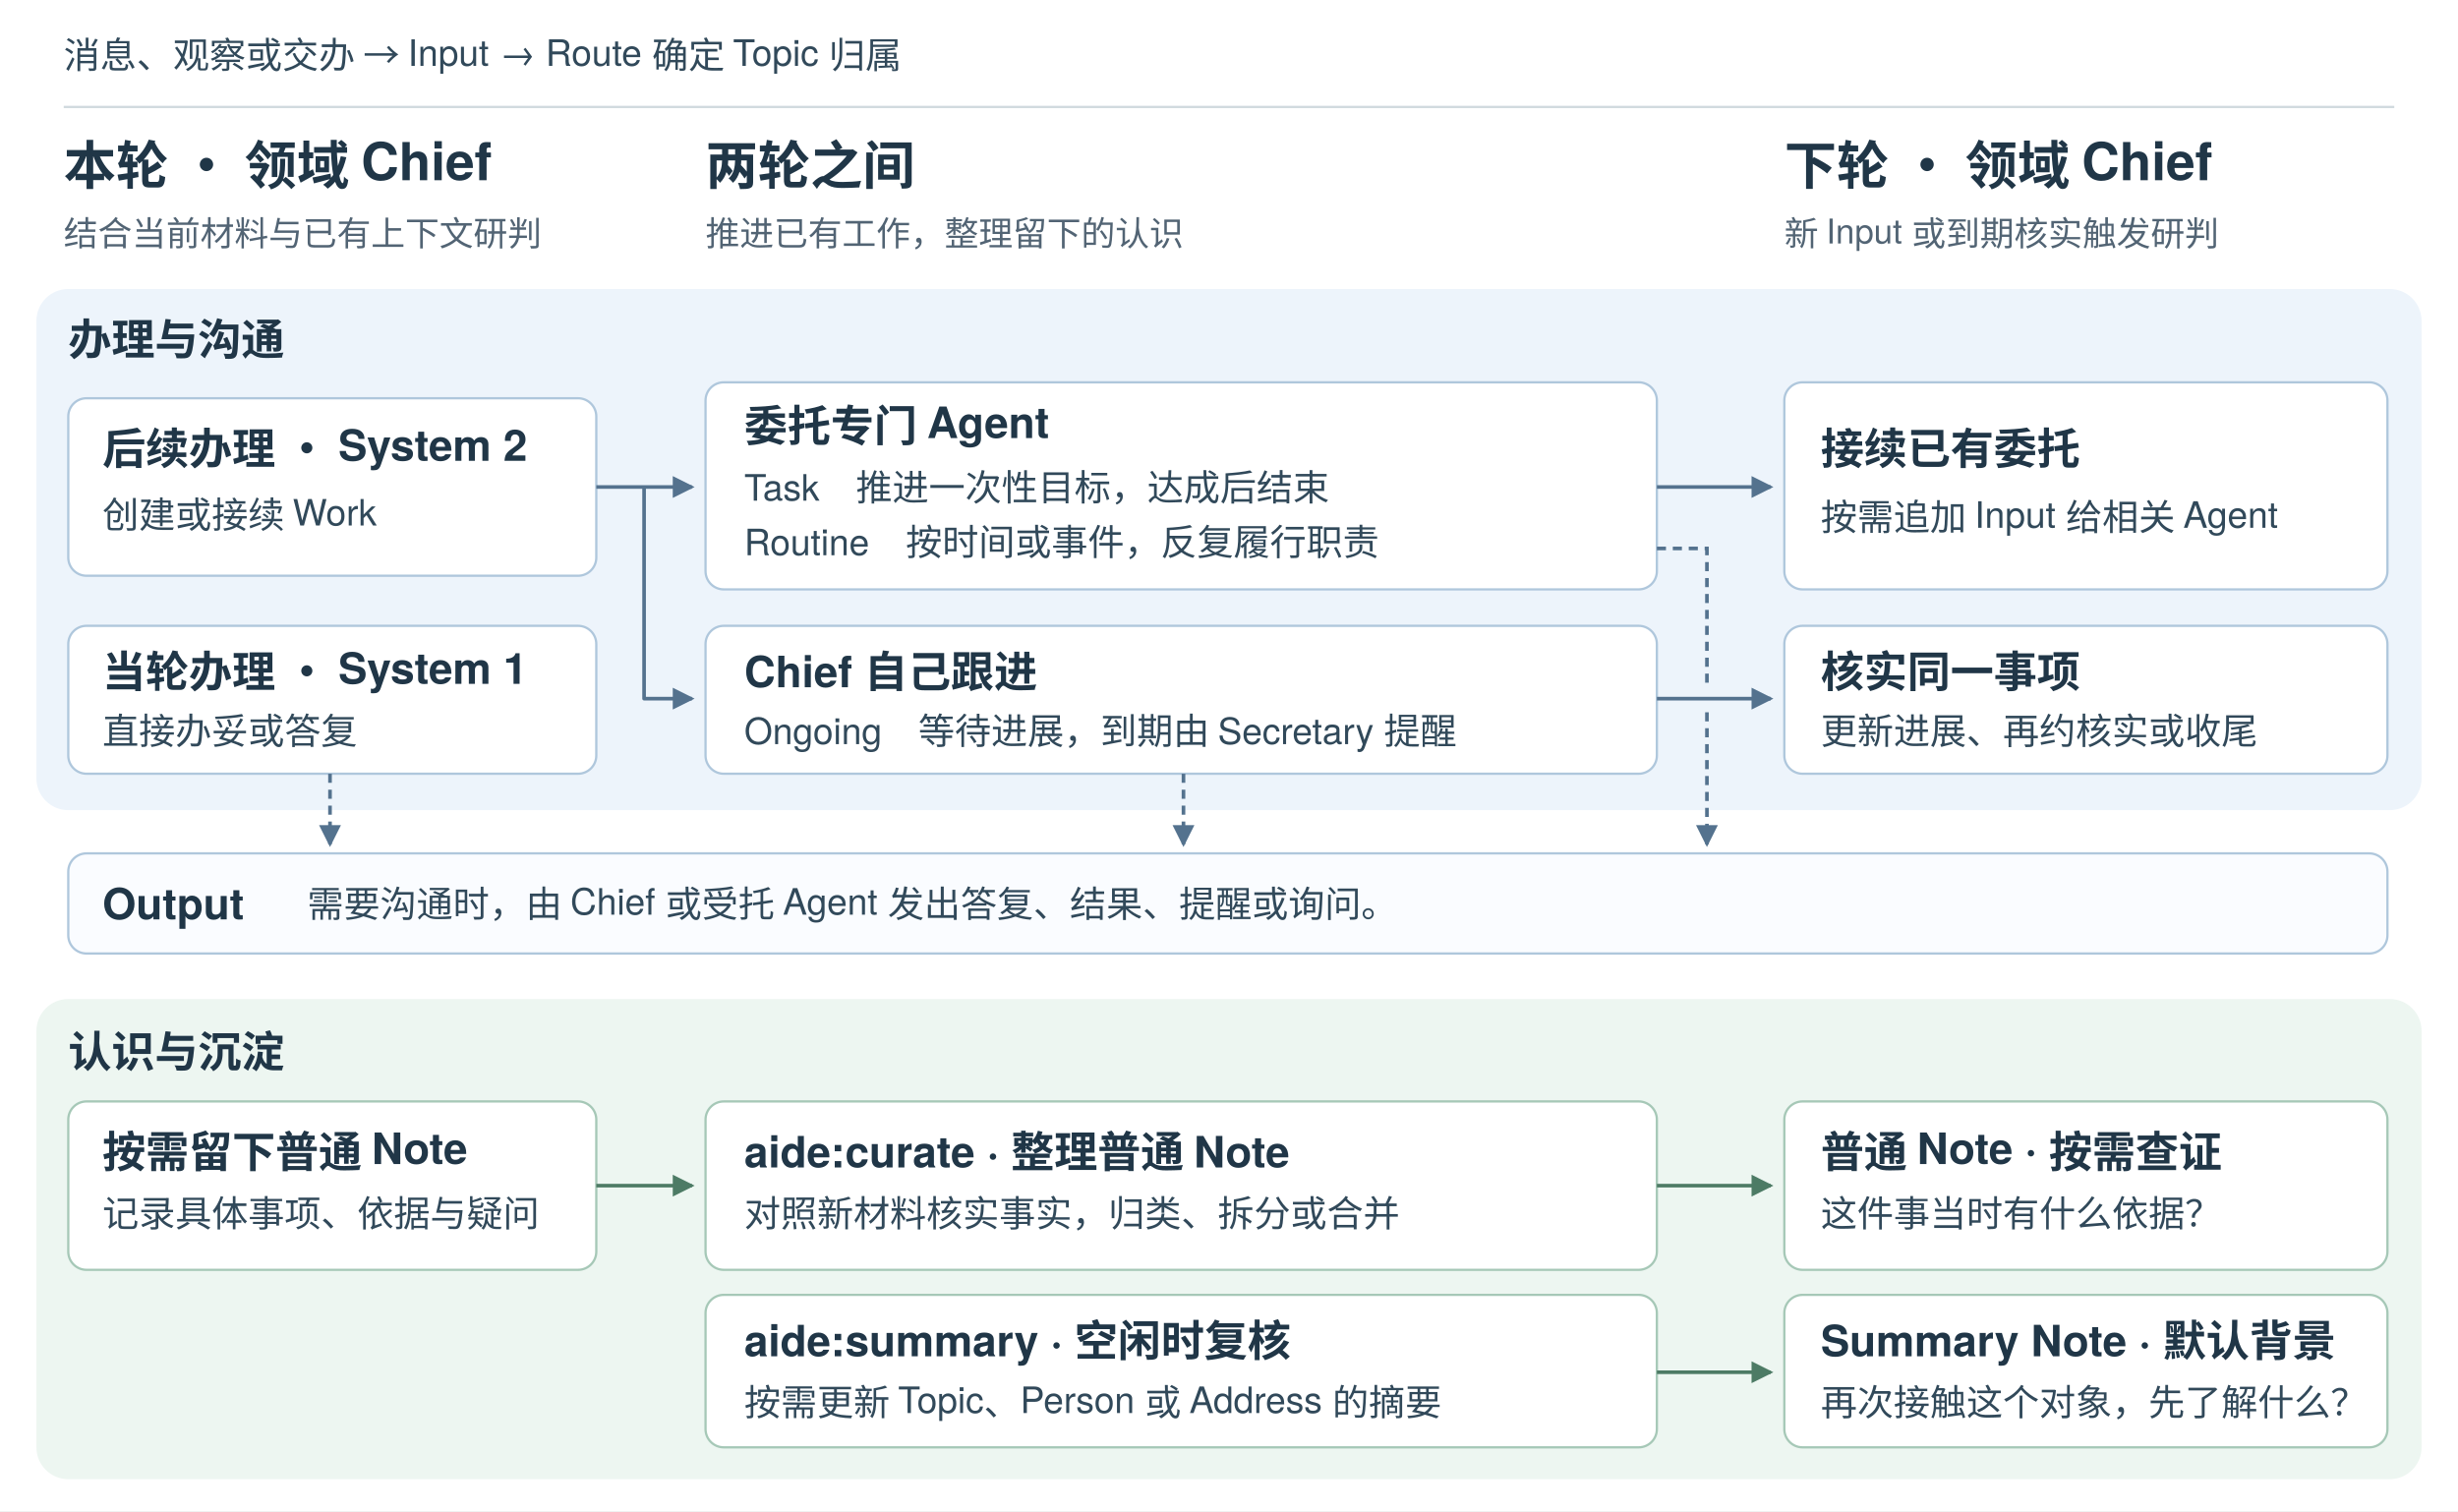
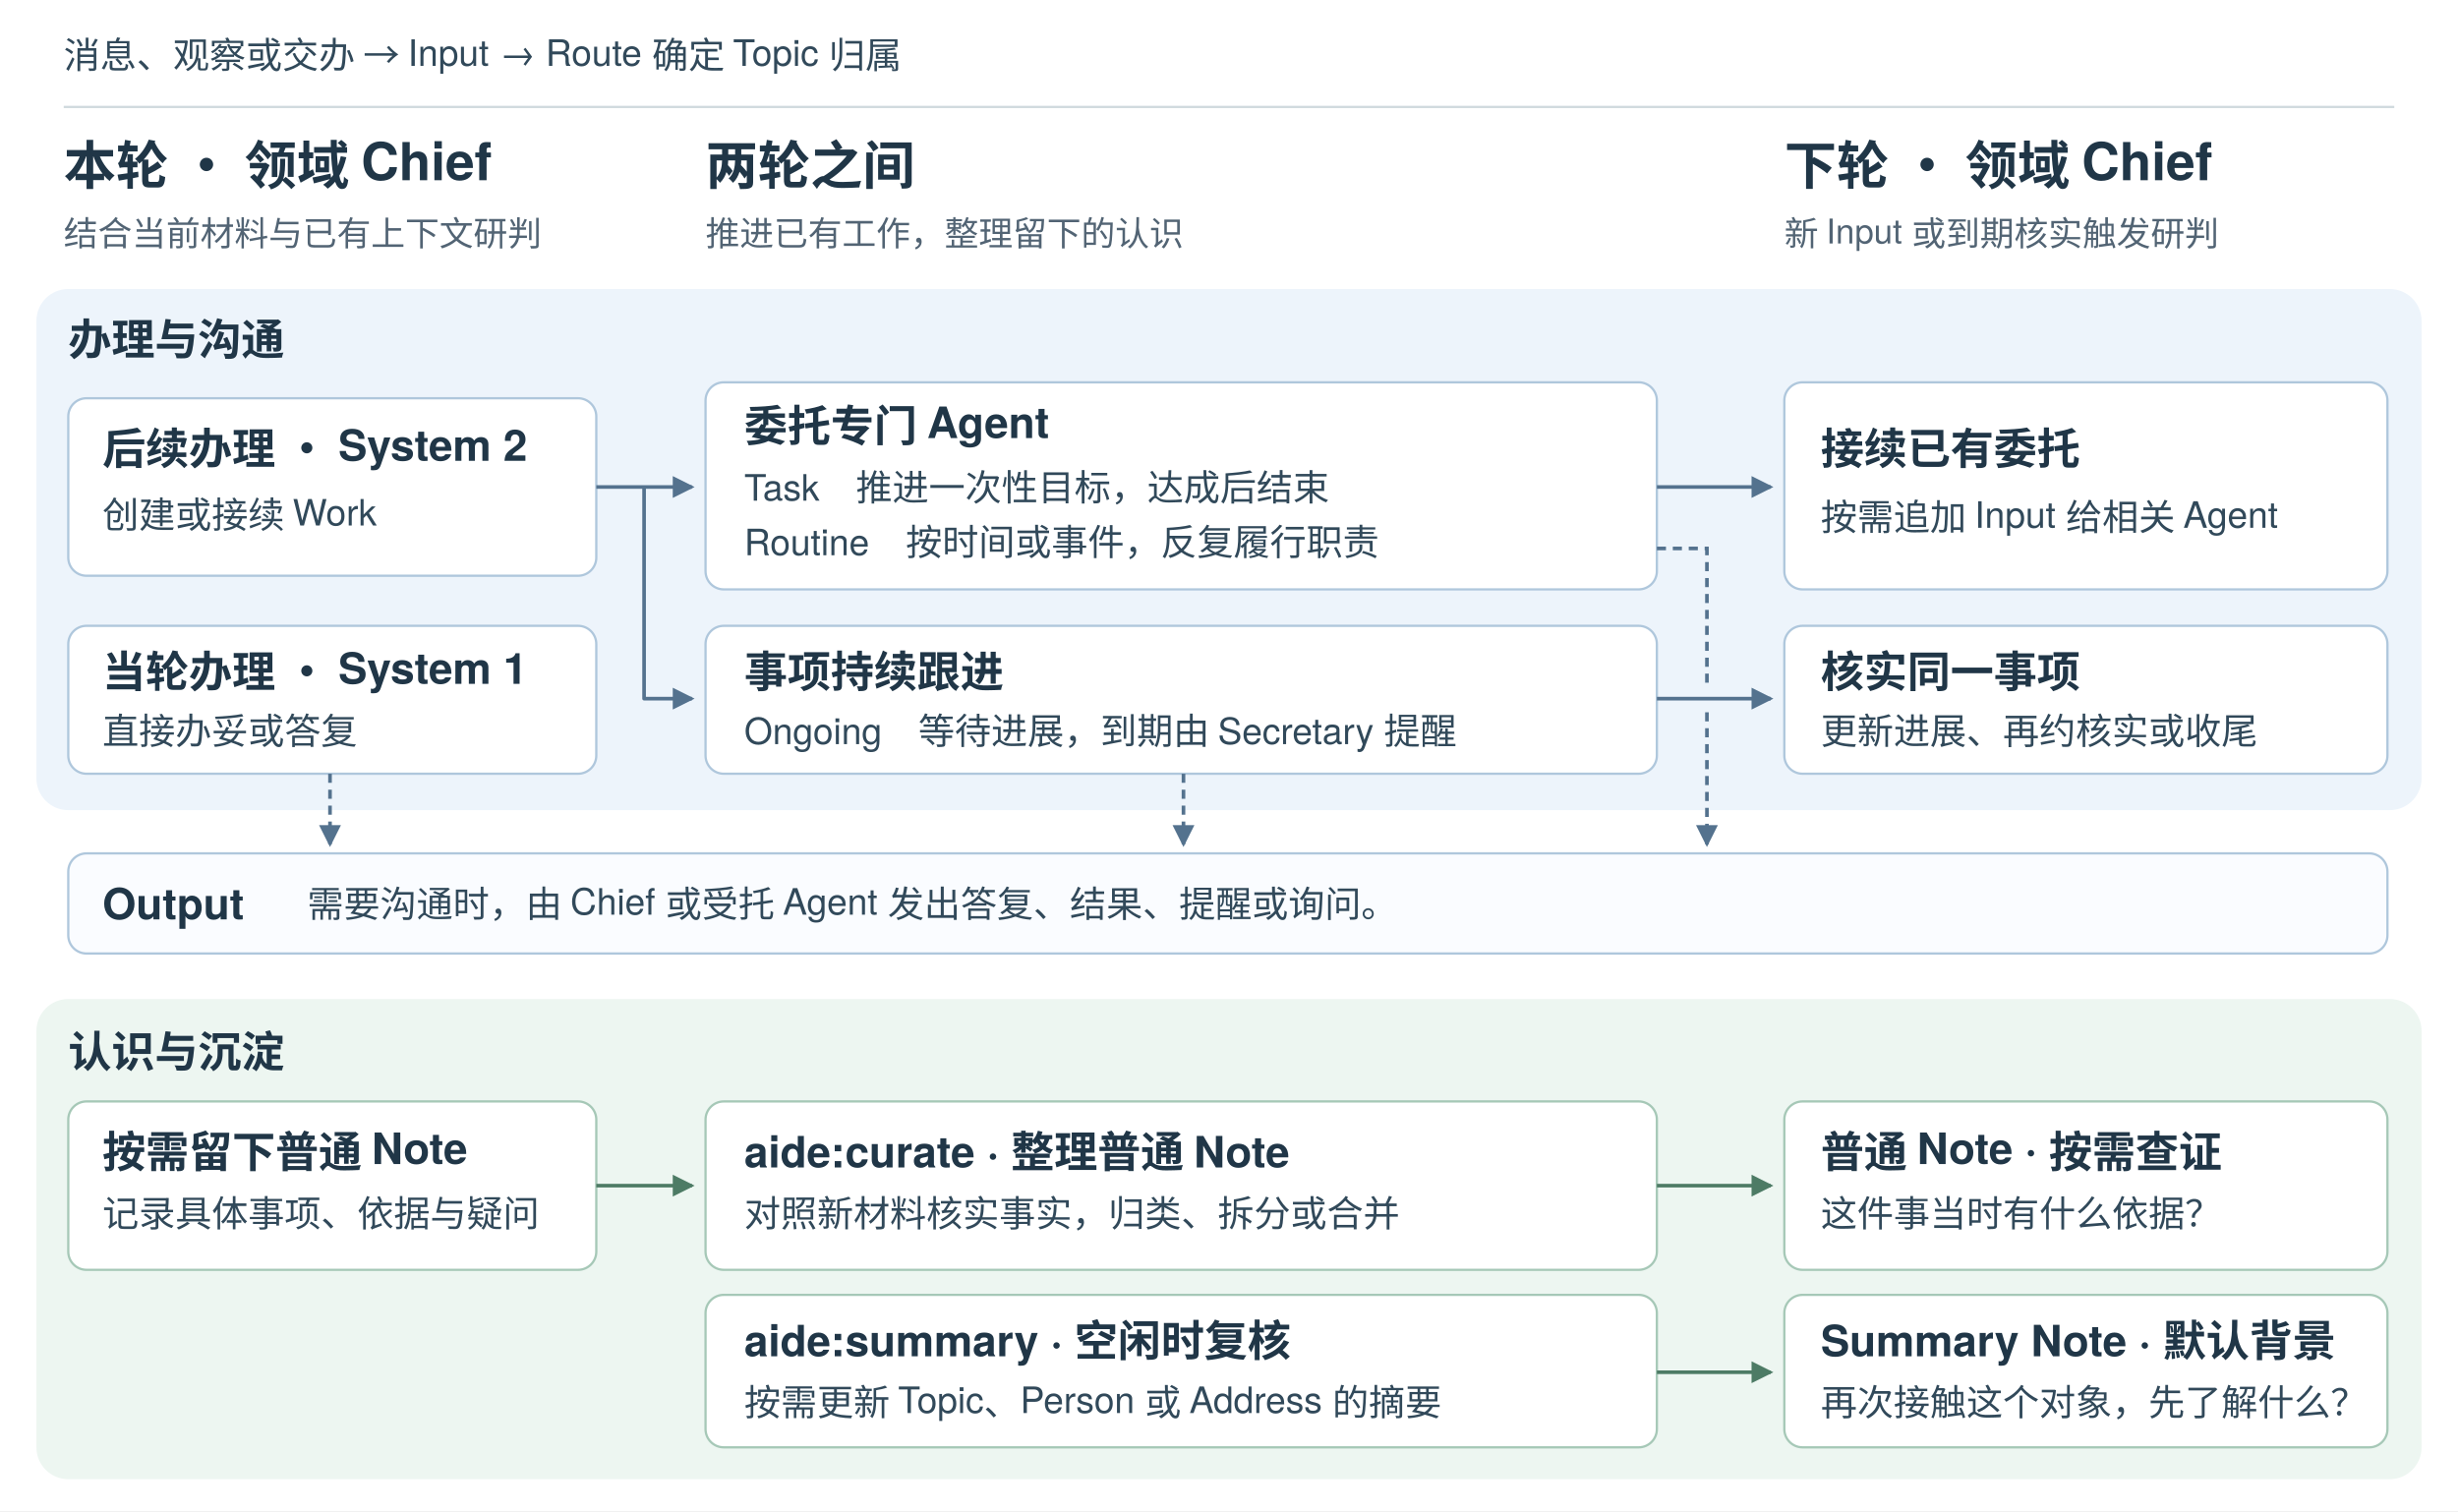
<svg xmlns="http://www.w3.org/2000/svg" width="1080" height="664" viewBox="0 0 1080 664" role="img" aria-labelledby="title desc" xml:lang="zh-CN">
  <defs>
    <style>
      text { font-family: "Helvetica Neue", "PingFang SC", "Microsoft YaHei", sans-serif; fill: #203647; }
      .stage { font-size: 23px; font-weight: 650; }
      .lane { font-size: 19px; font-weight: 650; }
      .node { font-size: 19px; font-weight: 600; }
      .detail { font-size: 16px; fill: #31495a; }
      .caption { font-size: 15px; fill: #526474; }
      .work { fill: white; stroke: #afc7dc; }
      .note { fill: white; stroke: #a6c8b7; }
      .wline, .nline, .out { fill: none; stroke-width: 1.6; stroke-linejoin: round; }
      .wline, .out { stroke: #54728e; marker-end: url(#blue); }
      .nline { stroke: #4d7b65; marker-end: url(#green); }
      .out { stroke-dasharray: 4 3; }
    </style>
    <marker id="blue" viewBox="0 0 8 8" refX="7" refY="4" markerWidth="6" markerHeight="6" orient="auto">
      <path d="M0 0 8 4 0 8Z" fill="#54728e" />
    </marker>
    <marker id="green" viewBox="0 0 8 8" refX="7" refY="4" markerWidth="6" markerHeight="6" orient="auto">
      <path d="M0 0 8 4 0 8Z" fill="#4d7b65" />
    </marker>
  </defs>
  <rect width="1080" height="664" fill="#fff" />
  <text class="detail" x="28" y="30">消息、观察或交办 → Input → Route 确定 Topic 归属</text>
  <path d="M28 47 H1052" stroke="#d0d9de" />
  <text class="stage" x="28" y="81">本轮 · 领域 Chief</text>
  <text class="caption" x="28" y="108">结合当前材料与已有上下文研判</text>
  <text class="stage" x="310" y="81">两轮之间</text>
  <text class="caption" x="310" y="108">推进已有工作，整理留下的认识</text>
  <text class="stage" x="784" y="81">下轮 · 领域 Chief</text>
  <text class="caption" x="784" y="108">新 Input 或到期核实触发研判</text>
  <rect x="16" y="127" width="1048" height="229" rx="14" fill="#edf4fb" />
  <text class="lane" x="30" y="156">办理与沟通</text>
  <rect class="work" x="30" y="175" width="232" height="78" rx="8" />
  <text class="node" x="45" y="204">后续办理 · System 2</text>
  <text class="detail" x="45" y="232">创建或接续 Work</text>
  <rect class="work" x="30" y="275" width="232" height="65" rx="8" />
  <text class="node" x="45" y="302">当轮办理 · System 1</text>
  <text class="detail" x="45" y="327">直接办妥或答复</text>
  <path class="wline" d="M262 214 H304" />
  <path class="wline" d="M283 214 V307 H304" />
  <rect class="work" x="310" y="168" width="418" height="91" rx="8" />
  <text class="node" x="327" y="194">委托专门 Agent</text>
  <text class="detail" x="327" y="220">Task　推进一次性目标，达成后结束</text>
  <text class="detail" x="327" y="244">Routine　按时间或事件，反复履行职责</text>
  <rect class="work" x="310" y="275" width="418" height="65" rx="8" />
-   <text class="node" x="327" y="302">Chief 自己跟进</text>
+   <text class="node" x="327" y="302">事项持续跟进</text>
  <text class="detail" x="327" y="327">Ongoing　等待进展，到期由 Secretary 提醒</text>
  <path class="wline" d="M728 214 H778" />
  <path class="wline" d="M728 307 H778" />
  <rect class="work" x="784" y="168" width="265" height="91" rx="8" />
  <text class="node" x="800" y="204">接续已有委托</text>
  <text class="detail" x="800" y="233">按需追加 Input 给相关 Agent</text>
  <rect class="work" x="784" y="275" width="265" height="65" rx="8" />
  <text class="node" x="800" y="302">核实同一事项</text>
  <text class="detail" x="800" y="327">更新进展、再约核实或收尾</text>
  <path class="out" d="M145 340 V371" />
  <path d="M728 241 H750 V301" fill="none" stroke="#54728e" stroke-width="1.6" stroke-dasharray="4 3" />
  <path class="out" d="M750 313 V371" />
  <path class="out" d="M520 340 V371" />
  <rect x="30" y="375" width="1019" height="44" rx="8" fill="#fafcff" stroke="#afc7dc" />
  <text class="node" x="45" y="404">Output</text>
  <text class="detail" x="135" y="403">需要沟通时，由 Chief 或受托 Agent 发出答复、结果、提醒或询问。</text>
  <rect x="16" y="439" width="1048" height="211" rx="14" fill="#edf6f1" />
  <text class="lane" x="30" y="469">认识与沉淀</text>
  <rect class="note" x="30" y="484" width="232" height="74" rx="8" />
  <text class="node" x="45" y="513">按需留下普通 Note</text>
  <text class="detail" x="45" y="539">记录具体事项、依据与疑问</text>
  <path class="nline" d="M262 521 H304" />
  <rect class="note" x="310" y="484" width="418" height="74" rx="8" />
  <text class="node" x="327" y="513">aide:curate · 整理普通 Note</text>
  <text class="detail" x="327" y="539">对照新材料核实事实，归类、拆分或合并</text>
  <rect class="note" x="310" y="569" width="418" height="67" rx="8" />
  <text class="node" x="327" y="596">aide:summary · 空闲时复核</text>
  <text class="detail" x="327" y="622">按需更新 Topic、Person 或 Address 的摘要</text>
  <path class="nline" d="M728 521 H778" />
  <path class="nline" d="M728 603 H778" />
  <rect class="note" x="784" y="484" width="265" height="74" rx="8" />
  <text class="node" x="800" y="513">普通 Note · 按需查证</text>
  <text class="detail" x="800" y="539">这件事当时有什么依据？</text>
  <rect class="note" x="784" y="569" width="265" height="67" rx="8" />
  <text class="node" x="800" y="596">Summary Note · 默认背景</text>
  <text class="detail" x="800" y="622">再次接触这个对象，先了解什么？</text>
</svg>
